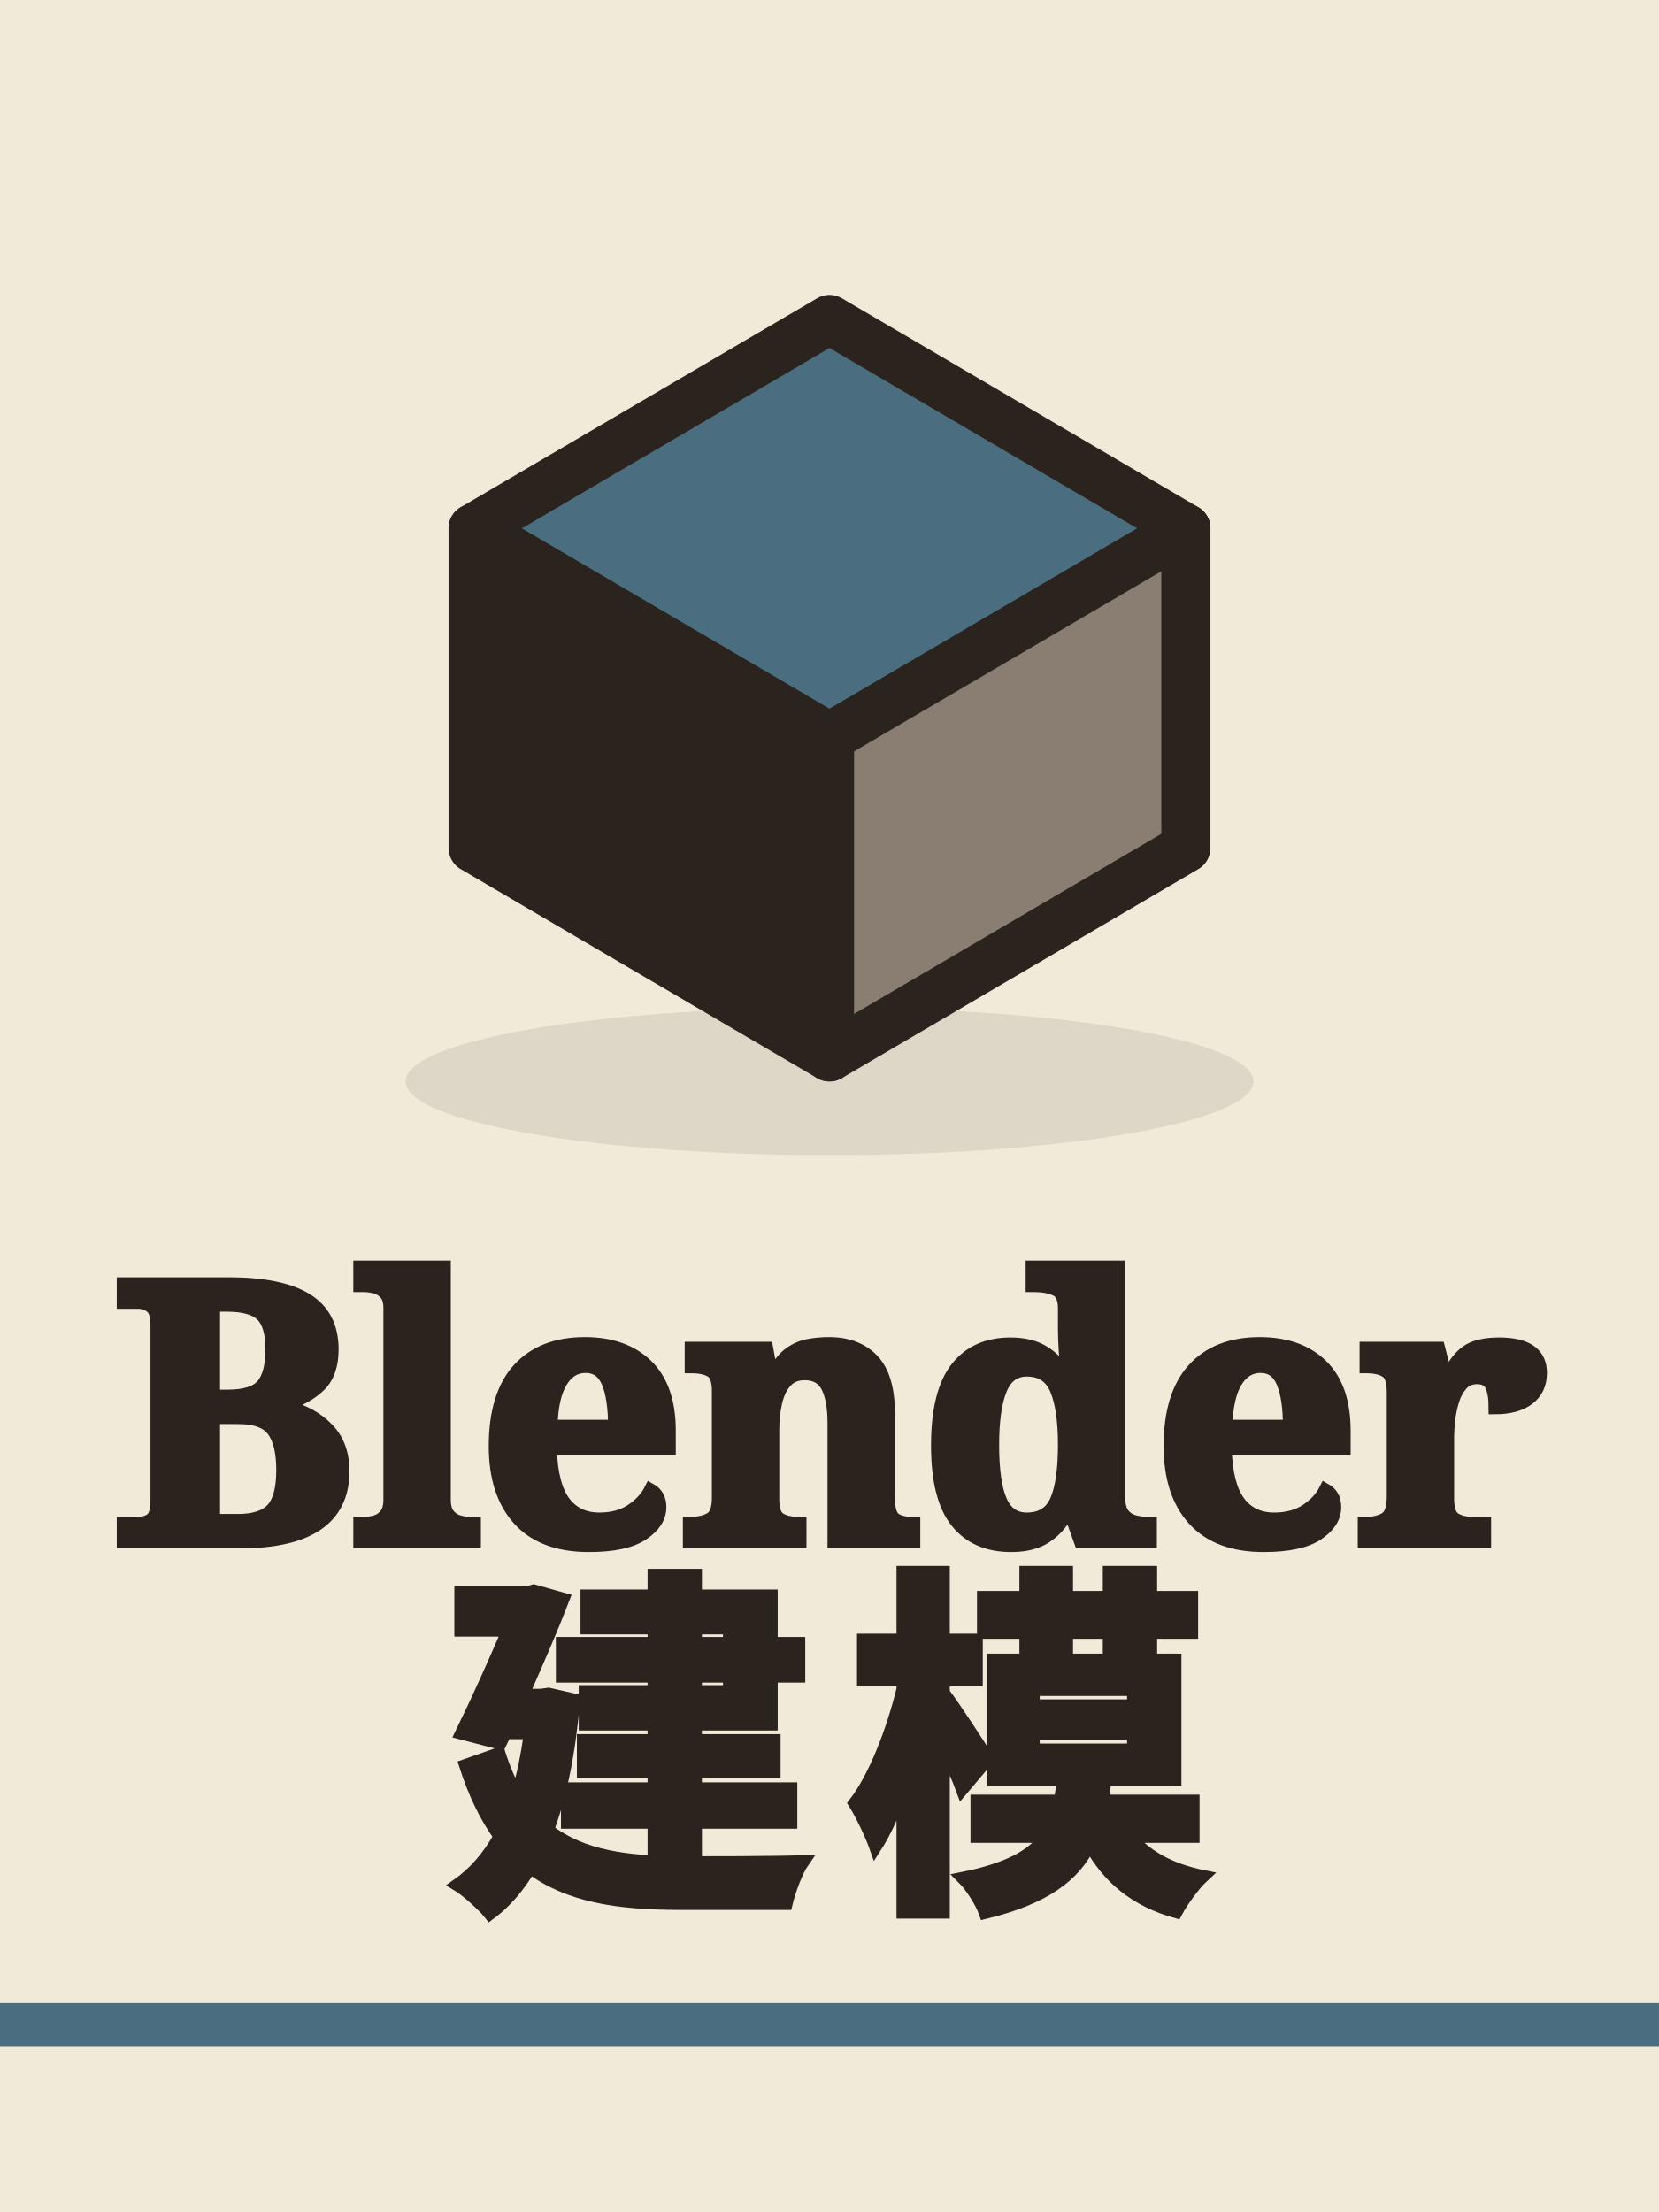
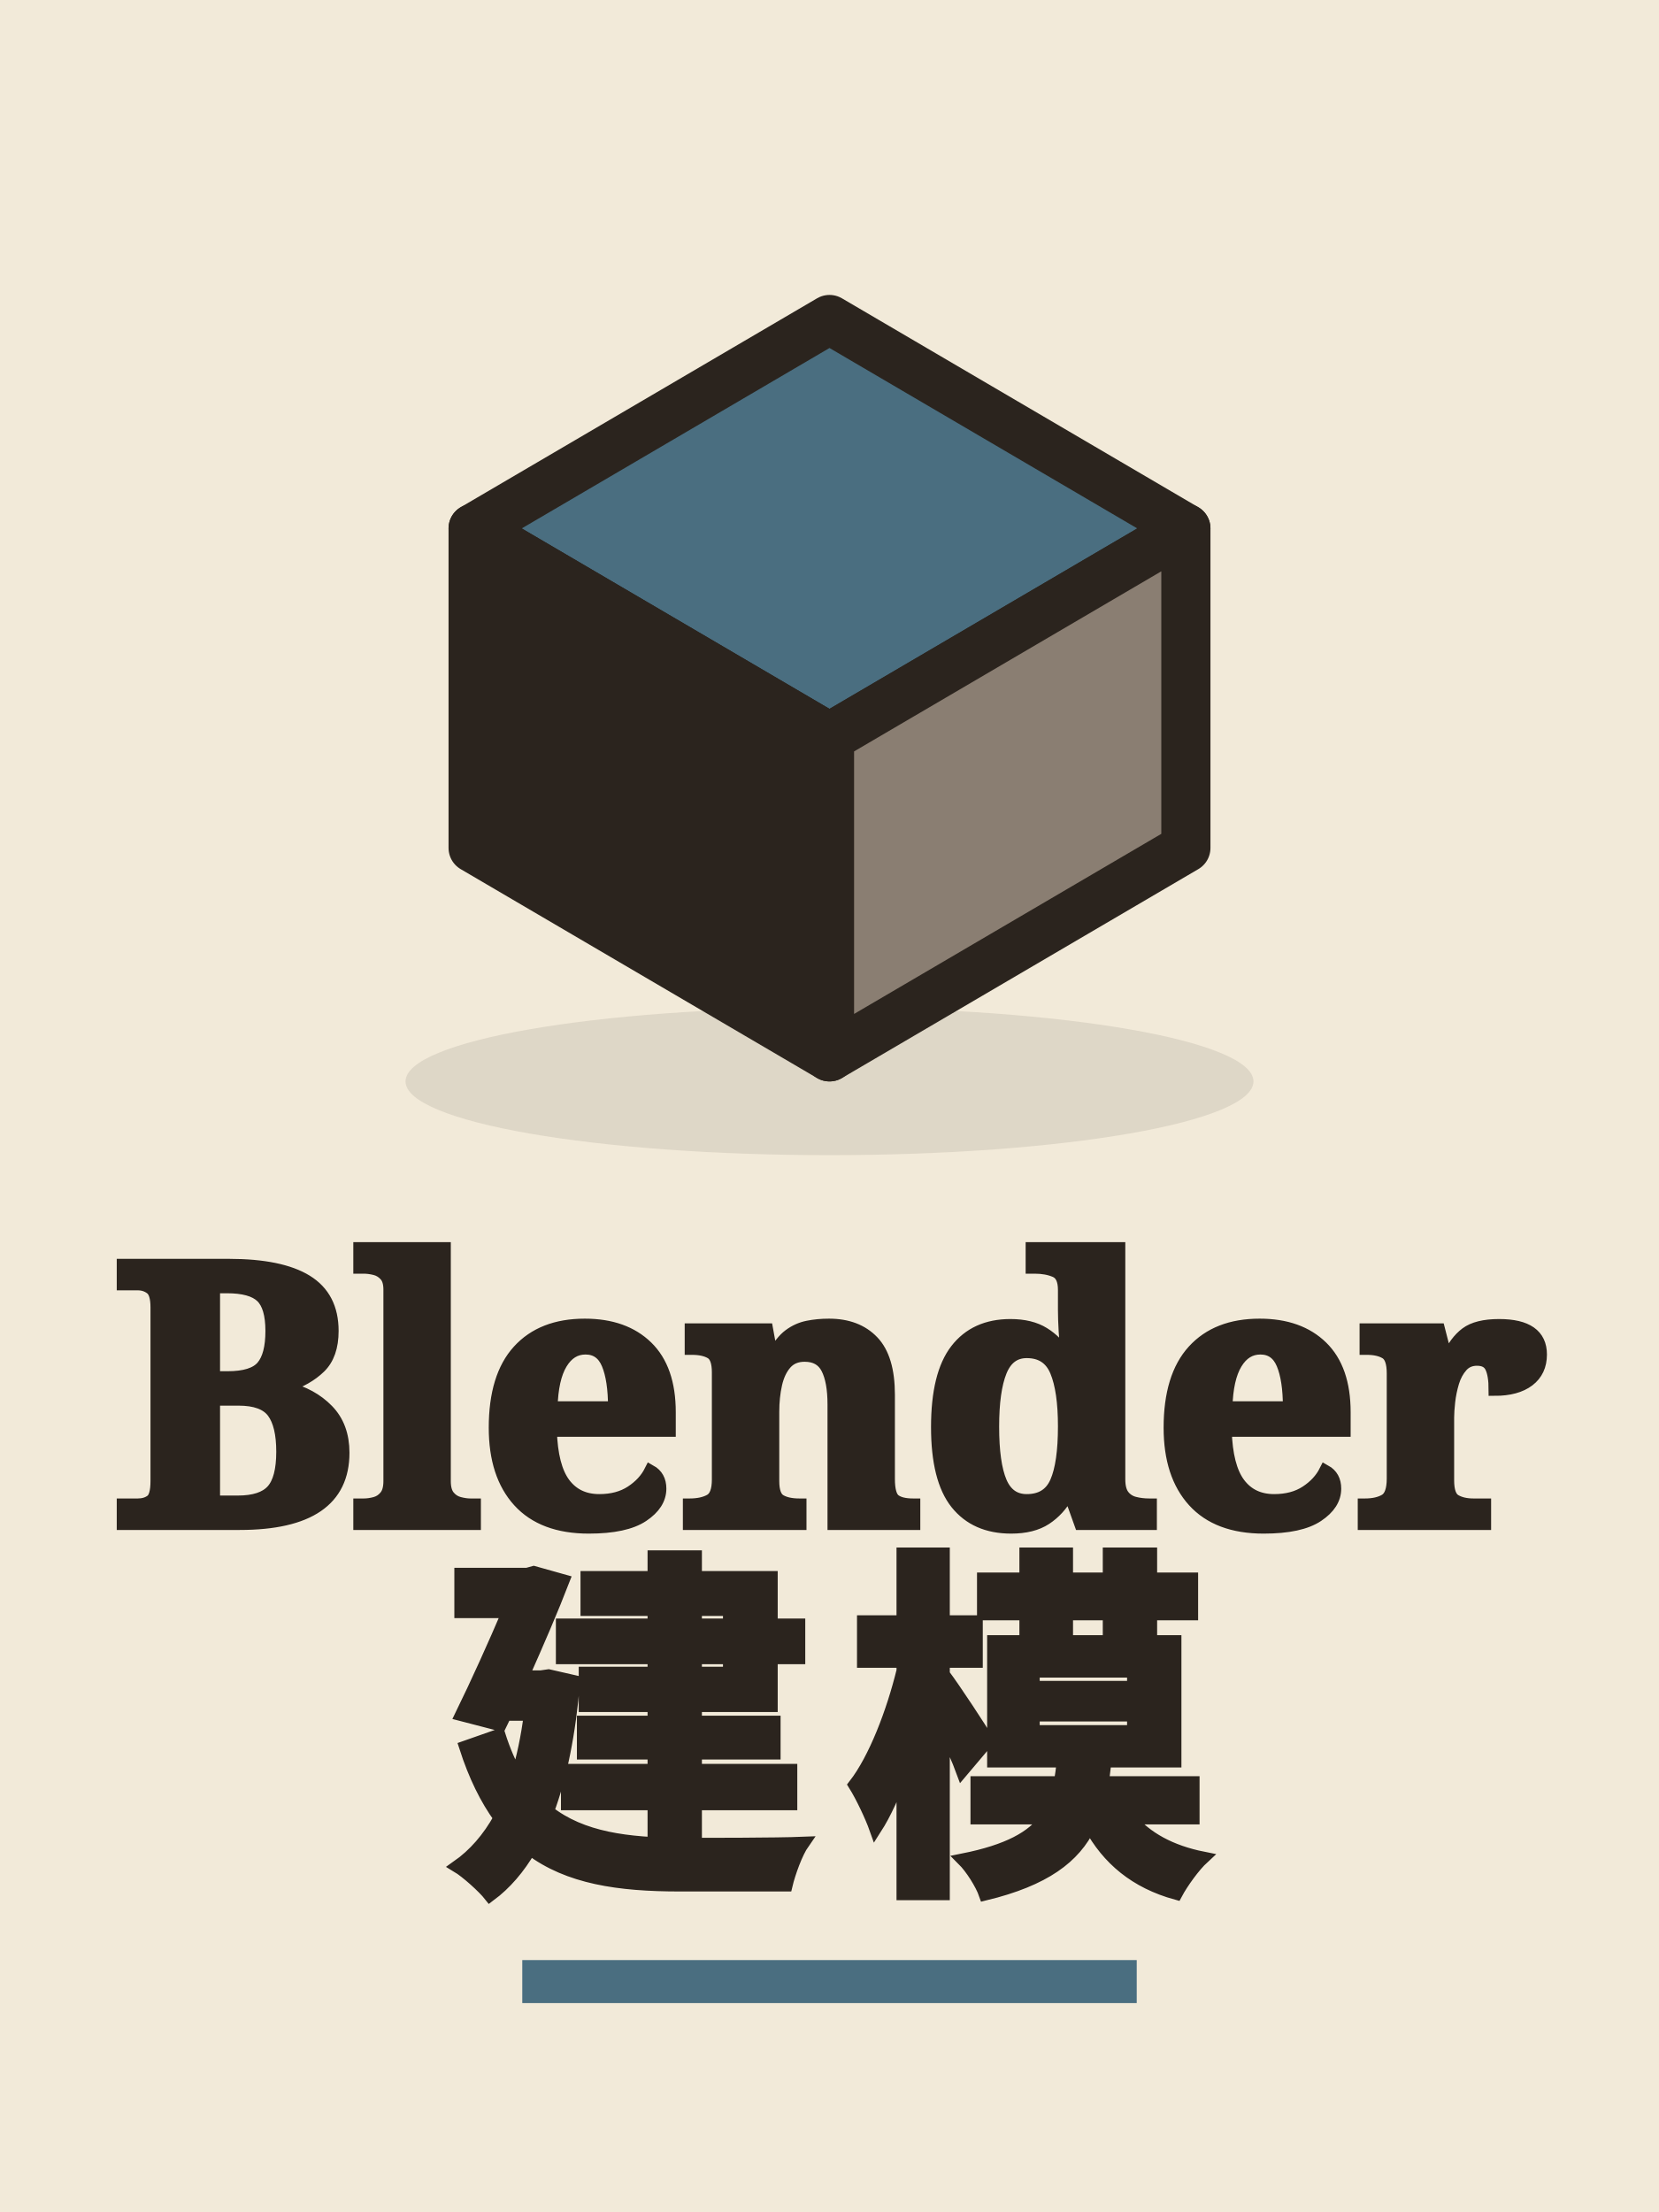
<svg xmlns="http://www.w3.org/2000/svg" width="540" height="720" viewBox="0 0 540 720">
  <rect width="540" height="720" fill="#F2EAD9" />
  <ellipse cx="270" cy="352" rx="138" ry="24" fill="#2B241E" opacity="0.10" />
  <g stroke="#2B241E" stroke-width="16" stroke-linejoin="round">
    <path d="M270 104 L386 172 L270 240 L154 172 Z" fill="#4A6E80" />
    <path d="M154 172 L270 240 L270 344 L154 276 Z" fill="#2B241E" />
    <path d="M386 172 L386 276 L270 344 L270 240 Z" fill="#8A7E72" />
  </g>
-   <text x="270" y="502" text-anchor="middle" font-family="'Source Han Serif SC','STZhongsong','SimSun',serif" font-size="118" font-weight="600" letter-spacing="-1" fill="#2B241E" stroke="#2B241E" stroke-width="4" paint-order="stroke fill">Blender</text>
-   <text x="270" y="612" text-anchor="middle" font-family="'Source Han Serif SC','STZhongsong','SimSun',serif" font-size="118" font-weight="600" letter-spacing="12" fill="#2B241E" stroke="#2B241E" stroke-width="4" paint-order="stroke fill">建模</text>
-   <rect x="0" y="652" width="540" height="14" fill="#4A6E80" />
+   <text x="270" y="496" text-anchor="middle" font-family="'Source Han Serif SC','STZhongsong','SimSun',serif" font-size="118" font-weight="600" letter-spacing="-1" fill="#2B241E" stroke="#2B241E" stroke-width="4" paint-order="stroke fill">Blender</text>
+   <text x="270" y="606" text-anchor="middle" font-family="'Source Han Serif SC','STZhongsong','SimSun',serif" font-size="118" font-weight="600" letter-spacing="12" fill="#2B241E" stroke="#2B241E" stroke-width="4" paint-order="stroke fill">建模</text>
+   <rect x="170" y="638" width="200" height="14" fill="#4A6E80" />
</svg>
